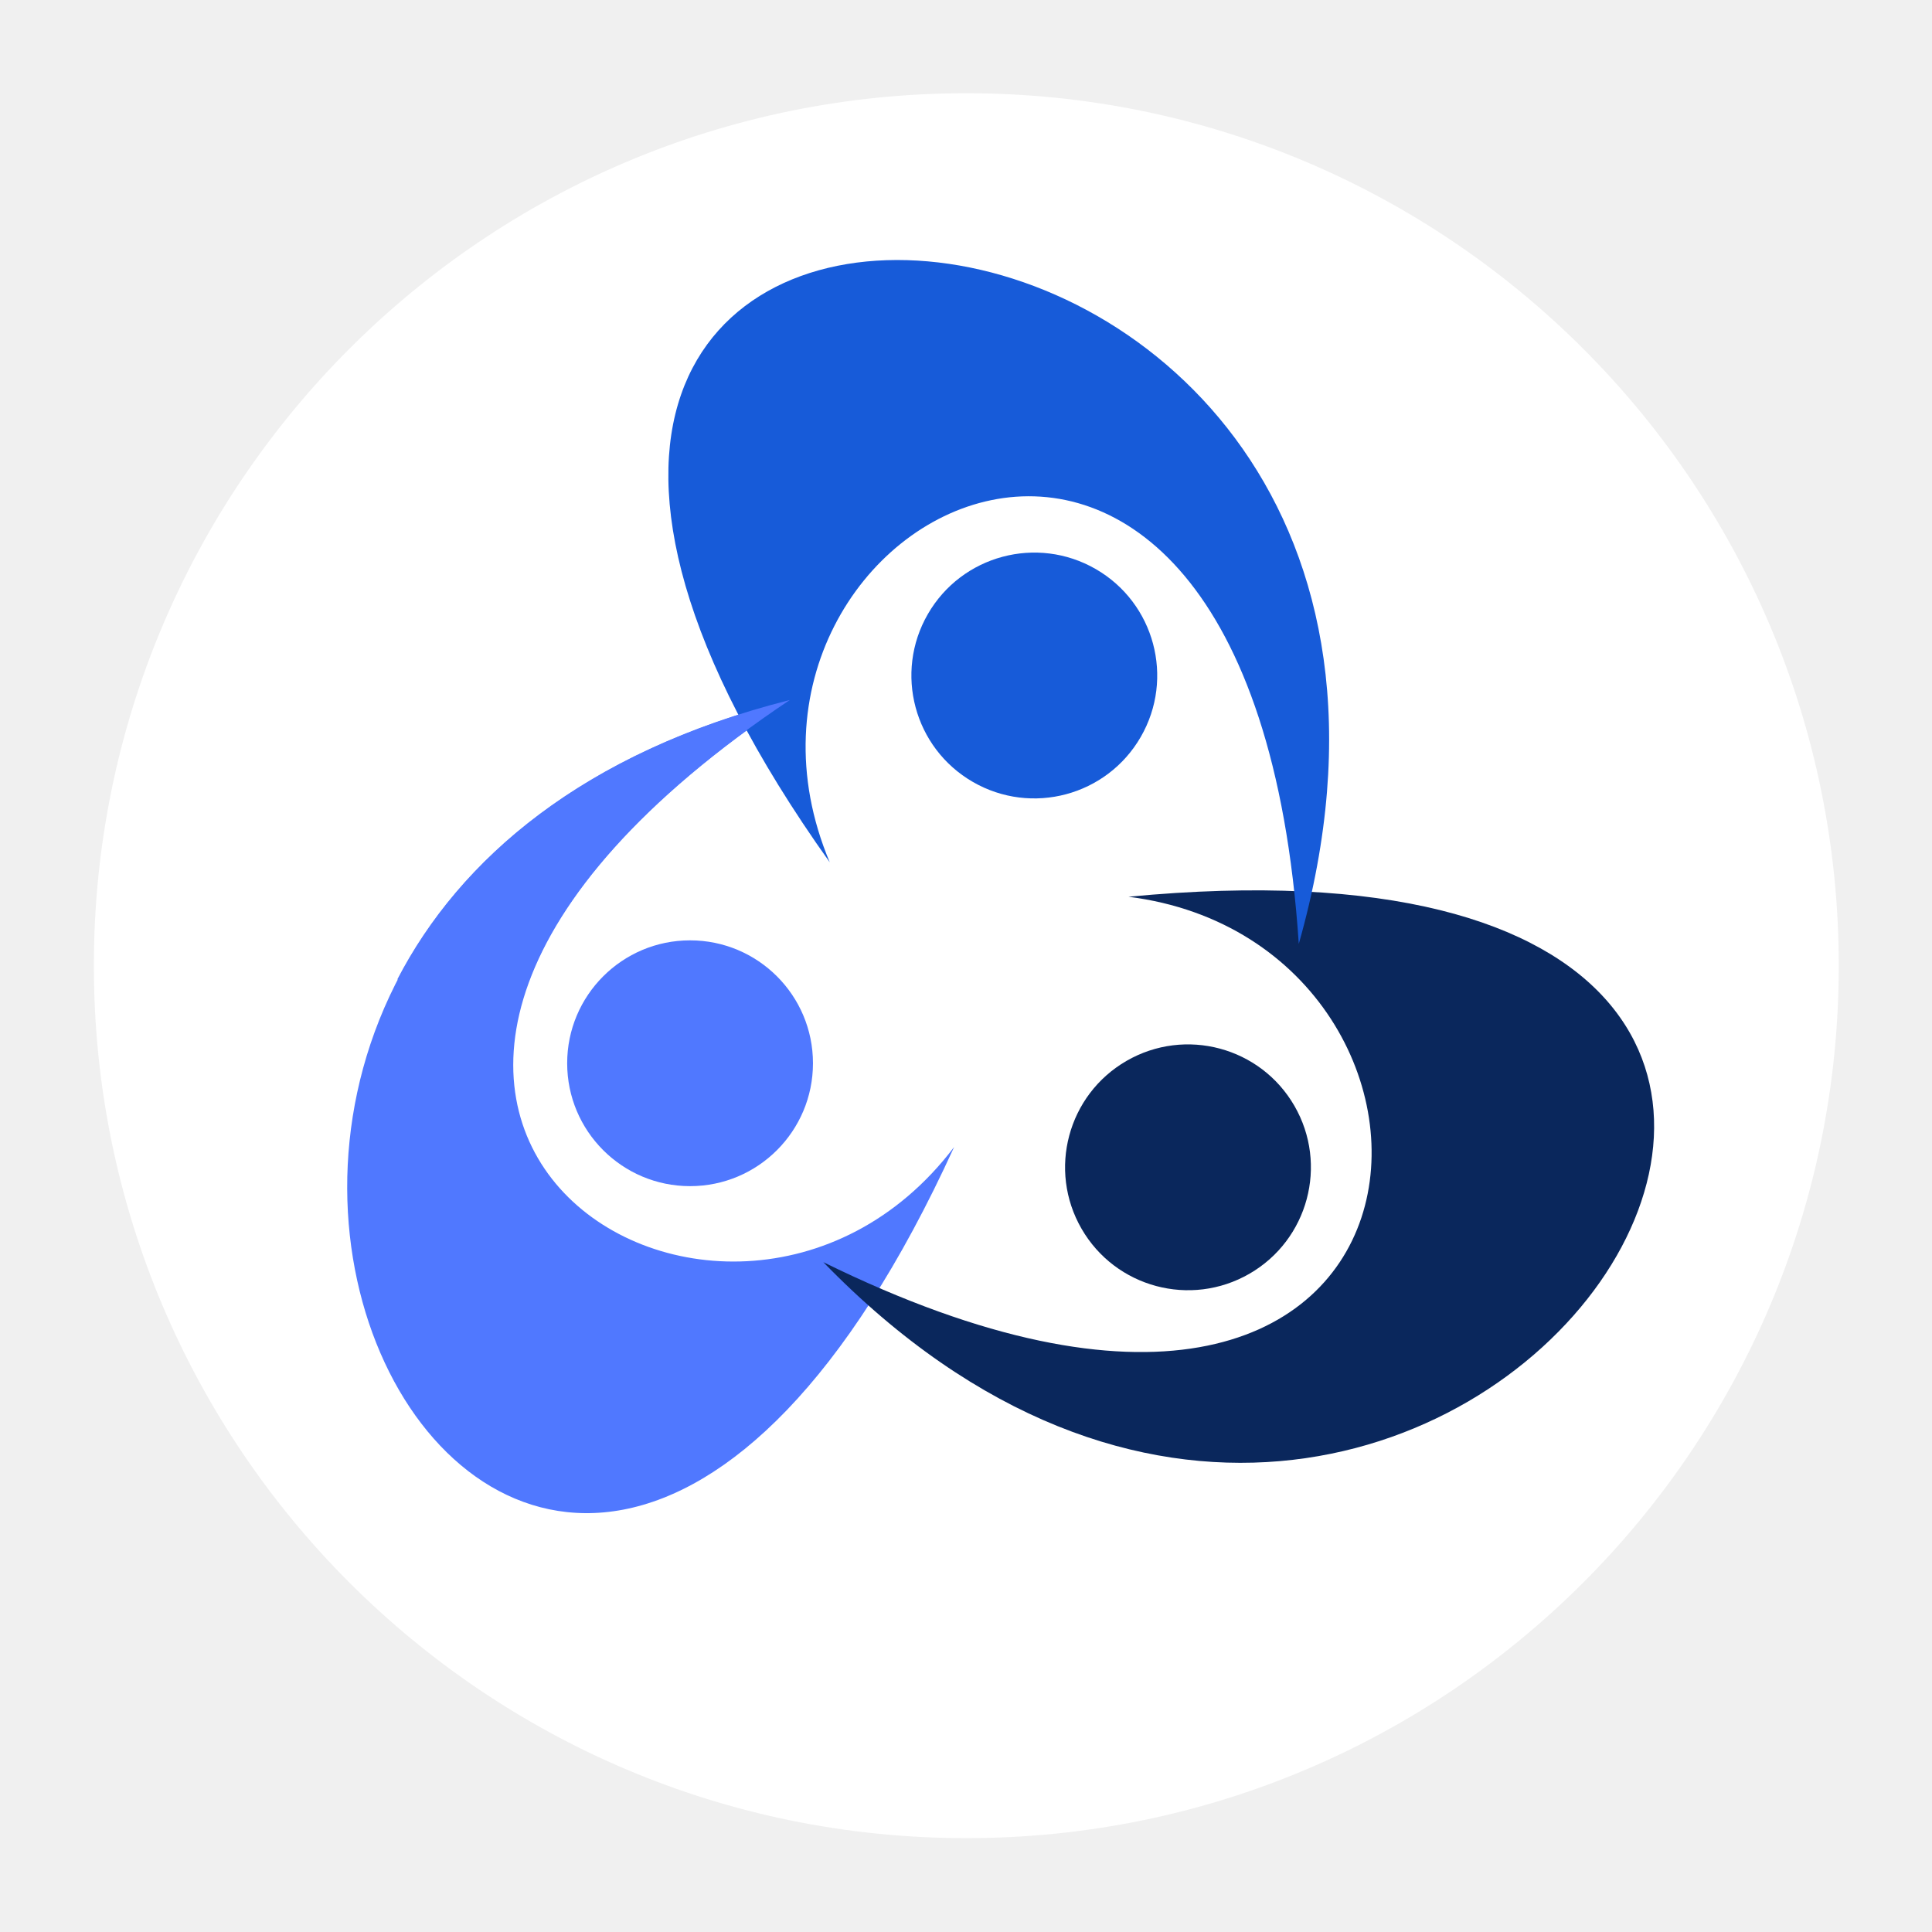
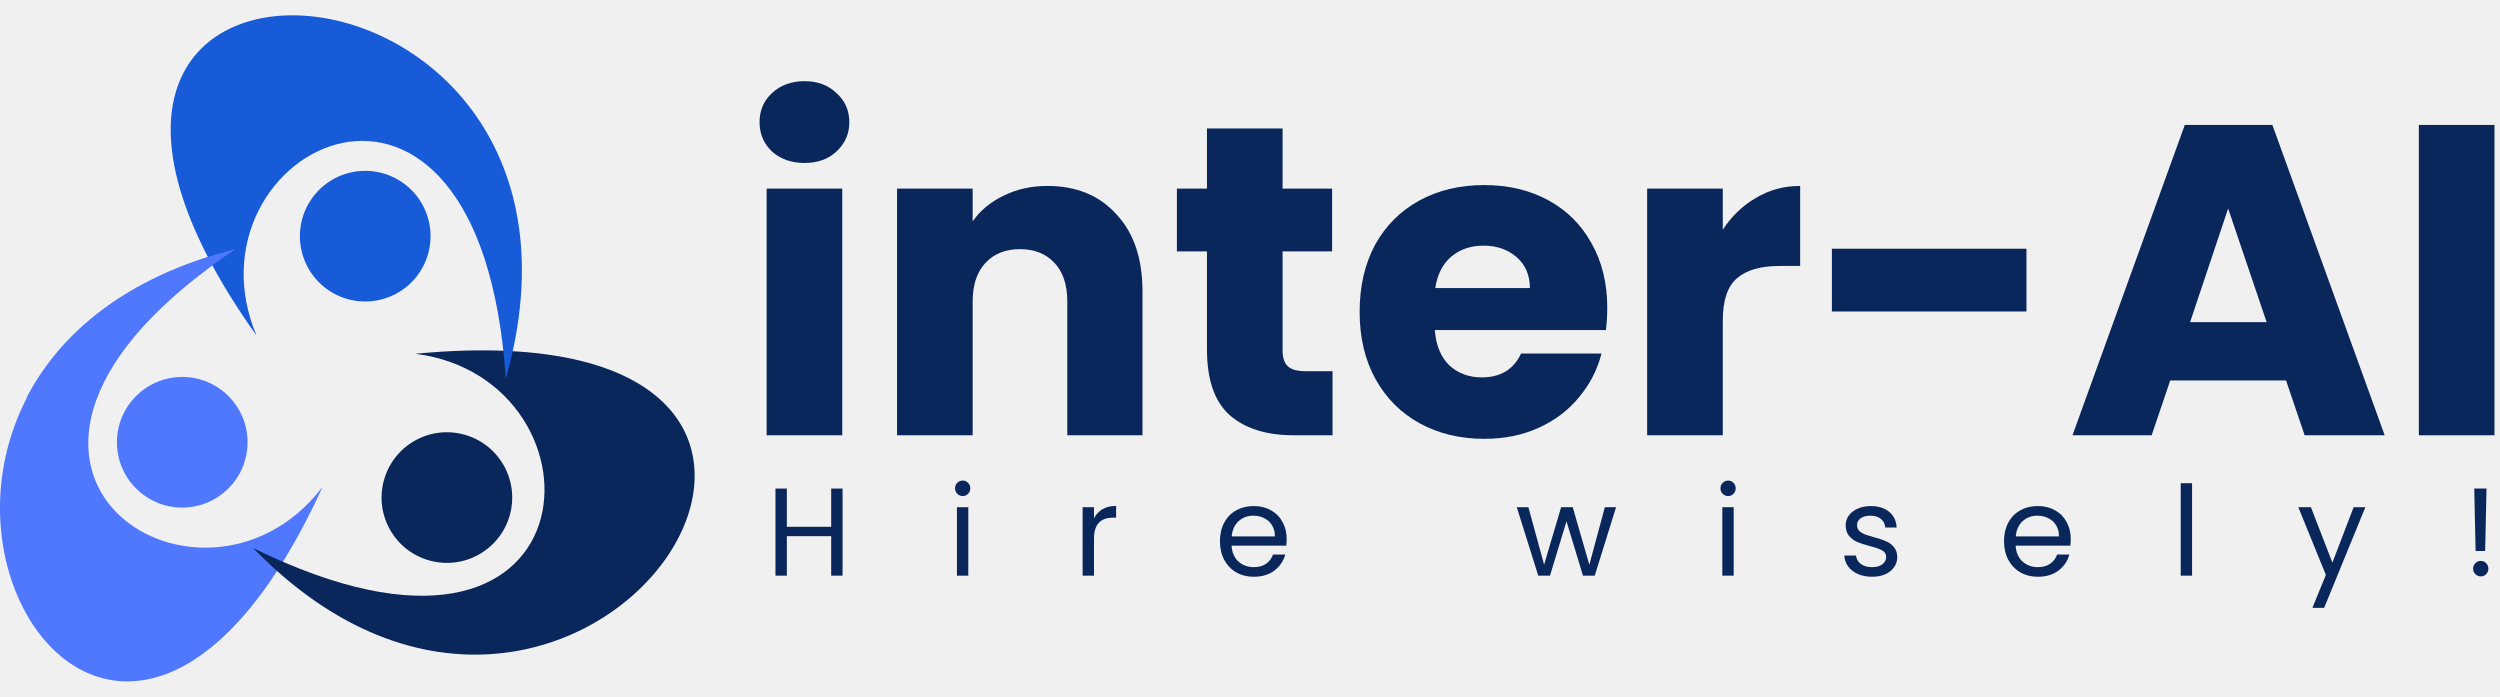
- <svg xmlns="http://www.w3.org/2000/svg" width="3067" height="3067" viewBox="0 0 3067 3067" fill="none">
-   <circle cx="1534" cy="1533" r="1385" fill="white" />
-   <path d="M1254.53 1111.26C294.804 1753.64 1151.8 2299.2 1514.66 1820.84C824.508 3332.51 -119.211 1458.1 1254.53 1111.26Z" fill="#5078FF" />
-   <path d="M1290.57 1687.88C1290.57 1795.63 1203.22 1882.98 1095.47 1882.98C987.719 1882.98 900.369 1795.63 900.369 1687.88C900.369 1580.13 987.719 1492.78 1095.47 1492.78C1203.22 1492.78 1290.57 1580.13 1290.57 1687.88Z" fill="#5078FF" />
-   <path d="M1307 2003.64C2343.19 2513.6 2387.16 1498.64 1791.45 1423.57C3445.68 1265.43 2294.25 3019.92 1307 2003.64Z" fill="#0A275C" />
-   <path d="M1788.35 1684.12C1881.67 1630.24 2000.99 1662.21 2054.86 1755.53C2108.74 1848.84 2076.77 1968.17 1983.45 2022.04C1890.14 2075.92 1770.81 2043.94 1716.94 1950.63C1663.06 1857.31 1695.04 1737.99 1788.35 1684.12Z" fill="#0A275C" />
-   <path d="M2061.79 1498.4C1985.33 346.063 1084.36 815.461 1317.2 1368.89C353.132 15.364 2448.28 135.286 2061.79 1498.4Z" fill="#175BD9" />
-   <path d="M1544.39 1241.3C1451.08 1187.43 1419.11 1068.11 1472.98 974.791C1526.86 881.476 1646.18 849.504 1739.5 903.379C1832.81 957.255 1864.78 1076.58 1810.91 1169.89C1757.03 1263.21 1637.71 1295.18 1544.39 1241.3Z" fill="#175BD9" />
-   <path d="M1253.75 1111.25C1017.08 1269.67 890.889 1422.19 840.522 1554.93H630.653C729.276 1364.48 925.253 1194.19 1253.75 1111.25Z" fill="#5078FF" />
+ <svg xmlns="http://www.w3.org/2000/svg" width="122" height="34" viewBox="0 0 122 34" fill="none">
+   <path d="M39.268 7.953C38.62 7.953 38.088 7.766 37.671 7.392C37.268 7.003 37.066 6.529 37.066 5.968C37.066 5.392 37.268 4.918 37.671 4.544C38.088 4.156 38.62 3.961 39.268 3.961C39.901 3.961 40.419 4.156 40.821 4.544C41.239 4.918 41.447 5.392 41.447 5.968C41.447 6.529 41.239 7.003 40.821 7.392C40.419 7.766 39.901 7.953 39.268 7.953ZM41.102 9.204V21.242H37.412V9.204H41.102Z" fill="#0A275C" />
+   <path d="M51.113 9.074C52.523 9.074 53.645 9.535 54.479 10.455C55.328 11.361 55.753 12.613 55.753 14.209V21.242H52.084V14.705C52.084 13.9 51.876 13.274 51.458 12.828C51.041 12.382 50.48 12.159 49.775 12.159C49.07 12.159 48.509 12.382 48.092 12.828C47.675 13.274 47.466 13.9 47.466 14.705V21.242H43.776V9.204H47.466V10.8C47.84 10.268 48.344 9.851 48.977 9.549C49.61 9.233 50.322 9.074 51.113 9.074Z" fill="#0A275C" />
+   <path d="M65.028 18.114V21.242H63.151C61.813 21.242 60.77 20.919 60.022 20.271C59.274 19.61 58.9 18.538 58.9 17.057V12.268H57.432V9.204H58.9V6.27H62.59V9.204H65.007V12.268H62.59V17.1C62.59 17.459 62.676 17.718 62.849 17.877C63.021 18.035 63.309 18.114 63.712 18.114H65.028Z" fill="#0A275C" />
+   <path d="M78.435 15.029C78.435 15.374 78.413 15.734 78.37 16.108H70.019C70.076 16.855 70.314 17.431 70.731 17.834C71.162 18.222 71.688 18.416 72.306 18.416C73.227 18.416 73.867 18.028 74.227 17.251H78.154C77.953 18.042 77.586 18.754 77.054 19.387C76.536 20.02 75.881 20.516 75.09 20.875C74.299 21.235 73.414 21.415 72.436 21.415C71.256 21.415 70.206 21.163 69.285 20.66C68.364 20.156 67.645 19.437 67.127 18.502C66.609 17.567 66.35 16.474 66.35 15.223C66.35 13.972 66.602 12.879 67.105 11.944C67.623 11.009 68.343 10.29 69.263 9.786C70.184 9.283 71.242 9.031 72.436 9.031C73.601 9.031 74.637 9.276 75.543 9.765C76.449 10.254 77.154 10.951 77.658 11.857C78.176 12.764 78.435 13.821 78.435 15.029ZM74.658 14.058C74.658 13.425 74.442 12.922 74.011 12.548C73.579 12.174 73.04 11.987 72.392 11.987C71.774 11.987 71.249 12.167 70.817 12.526C70.4 12.886 70.141 13.396 70.04 14.058H74.658Z" fill="#0A275C" />
+   <path d="M84.072 11.21C84.503 10.549 85.043 10.031 85.69 9.657C86.337 9.269 87.057 9.074 87.848 9.074V12.979H86.834C85.913 12.979 85.222 13.181 84.762 13.583C84.302 13.972 84.072 14.662 84.072 15.655V21.242H80.381V9.204H84.072V11.21Z" fill="#0A275C" />
+   <path d="M98.891 12.138V15.201H89.396V12.138H98.891Z" fill="#0A275C" />
+   <path d="M111.56 18.567H105.906L105 21.242H101.137L106.618 6.097H110.892L116.373 21.242H112.467L111.56 18.567ZM110.611 15.719L108.733 10.175L106.877 15.719H110.611Z" fill="#0A275C" />
+   <path d="M121.73 6.097V21.242H118.04V6.097H121.73Z" fill="#0A275C" />
+   <path d="M41.117 23.842V28.092H40.562V26.165H38.398V28.092H37.843V23.842H38.398V25.708H40.562V23.842H41.117Z" fill="#0A275C" />
+   <path d="M46.984 24.208C46.879 24.208 46.789 24.171 46.716 24.098C46.643 24.025 46.606 23.935 46.606 23.83C46.606 23.724 46.643 23.634 46.716 23.561C46.789 23.488 46.879 23.452 46.984 23.452C47.086 23.452 47.171 23.488 47.24 23.561C47.314 23.634 47.35 23.724 47.35 23.83C47.35 23.935 47.314 24.025 47.24 24.098C47.171 24.171 47.086 24.208 46.984 24.208ZM47.253 24.75V28.092H46.698V24.75H47.253Z" fill="#0A275C" />
+   <path d="M53.387 25.293C53.484 25.102 53.623 24.954 53.801 24.848C53.984 24.742 54.206 24.689 54.466 24.689V25.262H54.32C53.698 25.262 53.387 25.6 53.387 26.275V28.092H52.832V24.75H53.387V25.293Z" fill="#0A275C" />
+   <path d="M62.789 26.293C62.789 26.399 62.783 26.51 62.771 26.628H60.1C60.121 26.957 60.232 27.216 60.436 27.403C60.643 27.586 60.893 27.677 61.185 27.677C61.425 27.677 61.625 27.622 61.783 27.512C61.946 27.399 62.059 27.248 62.124 27.061H62.722C62.633 27.382 62.454 27.645 62.185 27.848C61.917 28.047 61.584 28.146 61.185 28.146C60.868 28.146 60.584 28.075 60.332 27.933C60.084 27.791 59.889 27.59 59.747 27.329C59.604 27.065 59.533 26.76 59.533 26.415C59.533 26.069 59.602 25.767 59.74 25.506C59.879 25.246 60.072 25.047 60.32 24.909C60.572 24.767 60.86 24.695 61.185 24.695C61.503 24.695 61.783 24.765 62.027 24.903C62.271 25.041 62.458 25.232 62.588 25.476C62.722 25.716 62.789 25.988 62.789 26.293ZM62.216 26.177C62.216 25.966 62.169 25.785 62.076 25.634C61.982 25.48 61.854 25.364 61.692 25.287C61.533 25.206 61.356 25.165 61.161 25.165C60.881 25.165 60.641 25.254 60.442 25.433C60.247 25.612 60.135 25.86 60.106 26.177H62.216Z" fill="#0A275C" />
+   <path d="M78.865 24.75L77.823 28.092H77.249L76.445 25.439L75.64 28.092H75.067L74.018 24.75H74.585L75.353 27.555L76.183 24.75H76.749L77.56 27.561L78.317 24.75H78.865Z" fill="#0A275C" />
+   <path d="M84.336 24.208C84.23 24.208 84.141 24.171 84.068 24.098C83.995 24.025 83.958 23.935 83.958 23.83C83.958 23.724 83.995 23.634 84.068 23.561C84.141 23.488 84.23 23.452 84.336 23.452C84.438 23.452 84.523 23.488 84.592 23.561C84.665 23.634 84.702 23.724 84.702 23.83C84.702 23.935 84.665 24.025 84.592 24.098C84.523 24.171 84.438 24.208 84.336 24.208ZM84.604 24.75V28.092H84.049V24.75H84.604Z" fill="#0A275C" />
+   <path d="M91.367 28.146C91.111 28.146 90.881 28.104 90.678 28.018C90.475 27.929 90.314 27.807 90.197 27.653C90.079 27.494 90.014 27.313 90.001 27.11H90.574C90.591 27.277 90.668 27.413 90.806 27.518C90.948 27.624 91.133 27.677 91.361 27.677C91.572 27.677 91.739 27.63 91.861 27.537C91.983 27.443 92.044 27.325 92.044 27.183C92.044 27.037 91.979 26.929 91.849 26.86C91.719 26.787 91.517 26.716 91.245 26.647C90.997 26.581 90.794 26.517 90.635 26.451C90.481 26.382 90.347 26.283 90.233 26.153C90.123 26.019 90.069 25.844 90.069 25.628C90.069 25.458 90.119 25.301 90.221 25.159C90.322 25.017 90.467 24.905 90.654 24.823C90.841 24.738 91.054 24.695 91.293 24.695C91.663 24.695 91.963 24.789 92.19 24.976C92.418 25.163 92.54 25.419 92.556 25.744H92.001C91.989 25.569 91.918 25.429 91.788 25.323C91.661 25.218 91.491 25.165 91.275 25.165C91.076 25.165 90.918 25.208 90.8 25.293C90.682 25.378 90.623 25.49 90.623 25.628C90.623 25.738 90.658 25.829 90.727 25.903C90.8 25.972 90.889 26.029 90.995 26.073C91.105 26.114 91.255 26.161 91.446 26.214C91.686 26.279 91.882 26.344 92.032 26.409C92.182 26.47 92.31 26.563 92.416 26.689C92.526 26.815 92.582 26.98 92.587 27.183C92.587 27.366 92.536 27.531 92.434 27.677C92.333 27.823 92.188 27.939 92.001 28.024C91.819 28.106 91.606 28.146 91.367 28.146Z" fill="#0A275C" />
+   <path d="M101.052 26.293C101.052 26.399 101.046 26.51 101.034 26.628H98.363C98.383 26.957 98.495 27.216 98.698 27.403C98.906 27.586 99.156 27.677 99.448 27.677C99.689 27.677 99.888 27.622 100.046 27.512C100.209 27.399 100.323 27.248 100.388 27.061H100.985C100.895 27.382 100.717 27.645 100.449 27.848C100.18 28.047 99.847 28.146 99.448 28.146C99.131 28.146 98.847 28.075 98.595 27.933C98.347 27.791 98.152 27.59 98.01 27.329C97.868 27.065 97.796 26.76 97.796 26.415C97.796 26.069 97.865 25.767 98.004 25.506C98.142 25.246 98.335 25.047 98.583 24.909C98.835 24.767 99.123 24.695 99.448 24.695C99.766 24.695 100.046 24.765 100.29 24.903C100.534 25.041 100.721 25.232 100.851 25.476C100.985 25.716 101.052 25.988 101.052 26.293ZM100.479 26.177C100.479 25.966 100.432 25.785 100.339 25.634C100.245 25.48 100.117 25.364 99.955 25.287C99.796 25.206 99.62 25.165 99.424 25.165C99.143 25.165 98.904 25.254 98.704 25.433C98.509 25.612 98.398 25.86 98.369 26.177H100.479Z" fill="#0A275C" />
+   <path d="M106.973 23.58V28.092H106.418V23.58H106.973Z" fill="#0A275C" />
+   <path d="M115.43 24.75L113.418 29.665H112.845L113.503 28.055L112.156 24.75H112.772L113.821 27.457L114.857 24.75H115.43Z" fill="#0A275C" />
+   <path d="M121.342 23.842L121.275 26.89H120.81L120.743 23.842H121.342ZM121.066 28.128C120.961 28.128 120.871 28.092 120.798 28.018C120.725 27.945 120.688 27.856 120.688 27.75C120.688 27.645 120.725 27.555 120.798 27.482C120.871 27.409 120.961 27.372 121.066 27.372C121.168 27.372 121.254 27.409 121.323 27.482C121.396 27.555 121.433 27.645 121.433 27.75C121.433 27.856 121.396 27.945 121.323 28.018C121.254 28.092 121.168 28.128 121.066 28.128Z" fill="#0A275C" />
+   <path d="M11.492 12.161C-4.189 22.657 9.814 31.571 15.743 23.755C4.466 48.454 -10.953 17.828 11.492 12.161Z" fill="#5078FF" />
+   <path d="M12.081 21.582C12.081 23.343 10.654 24.77 8.893 24.77C7.133 24.77 5.706 23.343 5.706 21.582C5.706 19.822 7.133 18.395 8.893 18.395C10.654 18.395 12.081 19.822 12.081 21.582Z" fill="#5078FF" />
+   <path d="M12.35 26.742C29.28 35.074 29.999 18.49 20.265 17.264C47.294 14.68 28.48 43.347 12.35 26.742Z" fill="#0A275C" />
+   <path d="M20.215 21.521C21.739 20.641 23.689 21.163 24.569 22.688C25.449 24.212 24.927 26.162 23.402 27.042C21.878 27.922 19.928 27.4 19.048 25.875C18.168 24.351 18.69 22.401 20.215 21.521Z" fill="#0A275C" />
+   <path d="M24.682 18.486C23.433 -0.342 8.712 7.328 12.516 16.37C-3.236 -5.745 30.997 -3.786 24.682 18.486Z" fill="#175BD9" />
+   <path d="M16.229 14.286C14.704 13.405 14.182 11.456 15.062 9.931C15.942 8.406 17.892 7.884 19.416 8.764C20.941 9.644 21.464 11.594 20.583 13.119C19.703 14.643 17.753 15.166 16.229 14.286Z" fill="#175BD9" />
+   <path d="M11.48 12.161C7.613 14.749 5.551 17.241 4.728 19.41H1.299C2.91 16.298 6.112 13.516 11.48 12.161Z" fill="#5078FF" />
</svg>
